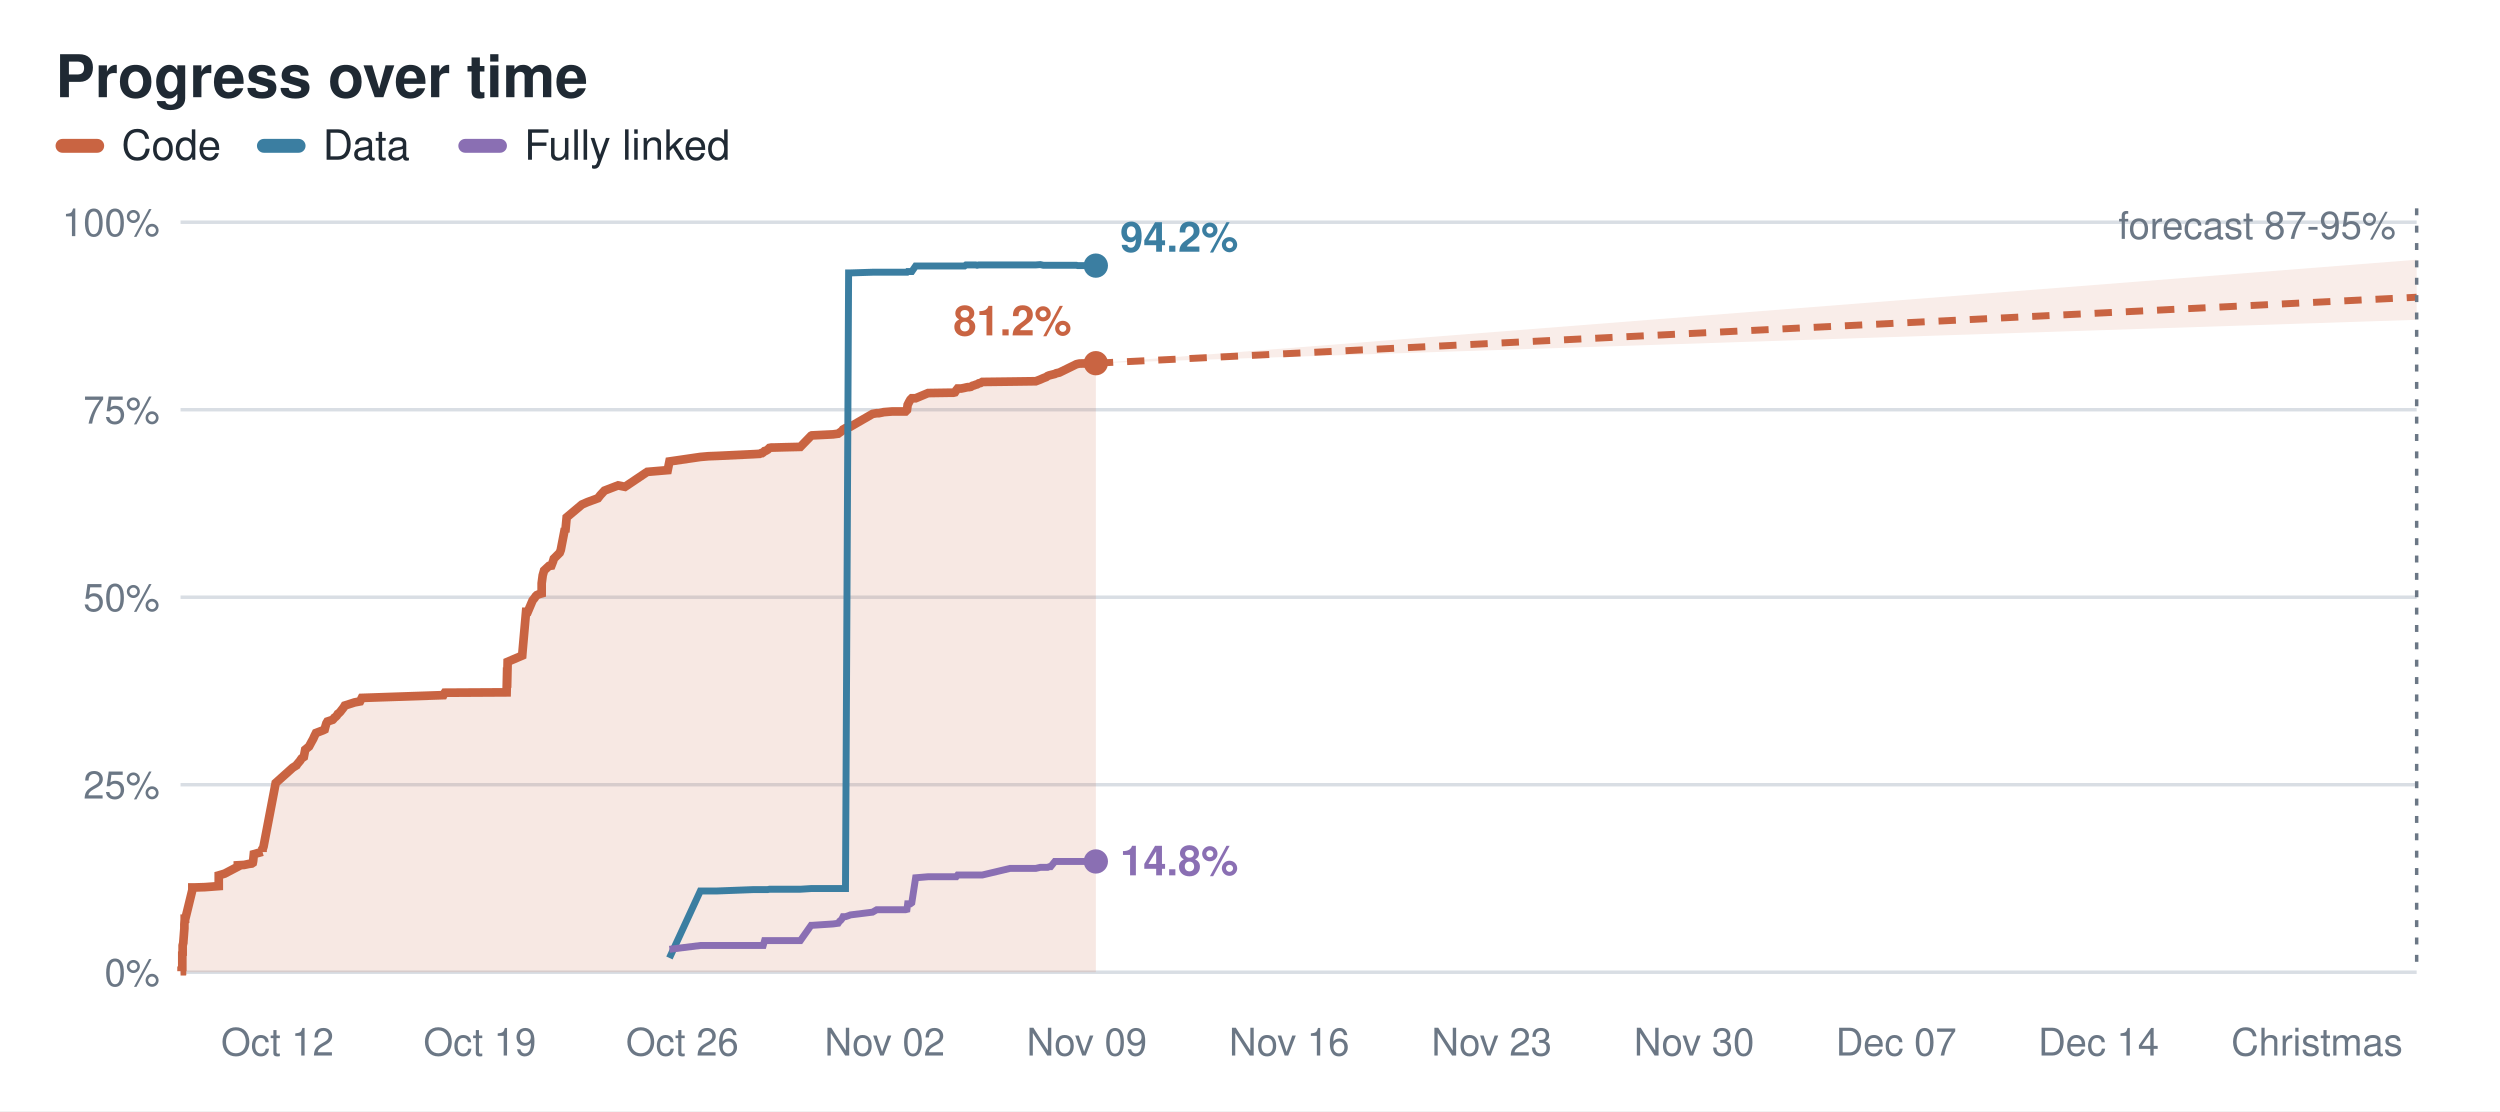
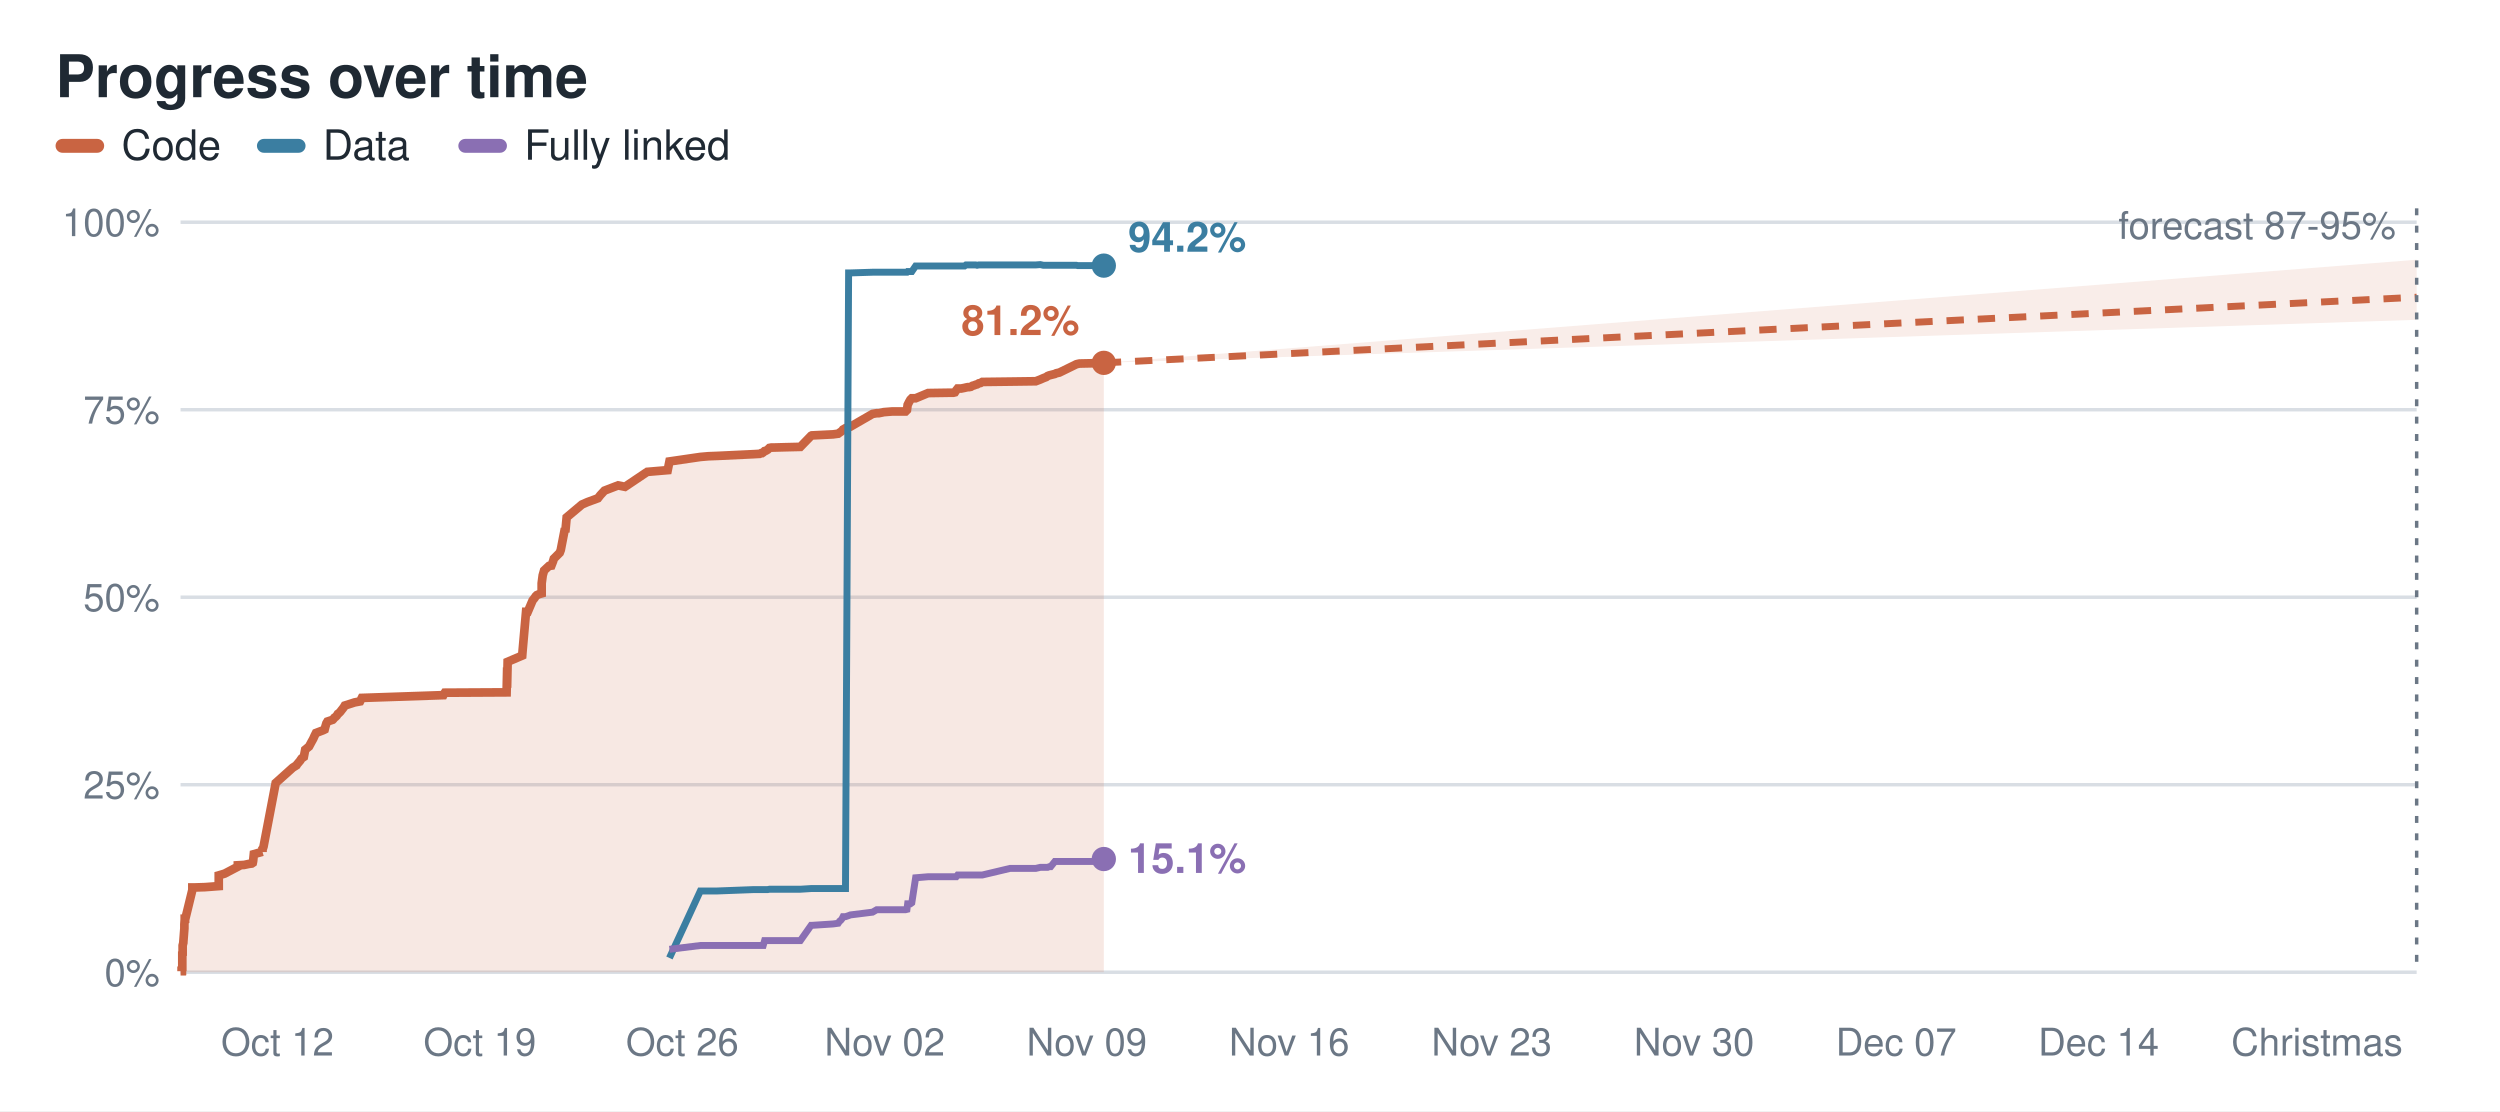
<svg xmlns="http://www.w3.org/2000/svg" viewBox="0 0 720 320" width="720" height="320" font-family="-apple-system,Segoe UI,Helvetica,Arial,sans-serif" role="img" aria-label="Progress over time">
  <rect width="100%" height="100%" fill="#ffffff" />
  <text x="16" y="28" font-size="17" font-weight="600" fill="#1f2933">Progress over time</text>
  <rect x="16" y="40" width="14" height="4" rx="2" fill="#c96442" />
  <text x="35" y="46" font-size="12" fill="#1f2933">Code</text>
  <rect x="74" y="40" width="14" height="4" rx="2" fill="#3b7ea1" />
  <text x="93" y="46" font-size="12" fill="#1f2933">Data</text>
  <rect x="132" y="40" width="14" height="4" rx="2" fill="#8a6fb3" />
  <text x="151" y="46" font-size="12" fill="#1f2933">Fully linked</text>
  <line x1="52" y1="280.0" x2="696" y2="280.0" stroke="#d9dee4" />
  <text x="46" y="284.0" font-size="11" fill="#6b7785" text-anchor="end">0%</text>
  <line x1="52" y1="226.0" x2="696" y2="226.0" stroke="#d9dee4" />
  <text x="46" y="230.0" font-size="11" fill="#6b7785" text-anchor="end">25%</text>
  <line x1="52" y1="172.0" x2="696" y2="172.0" stroke="#d9dee4" />
  <text x="46" y="176.0" font-size="11" fill="#6b7785" text-anchor="end">50%</text>
  <line x1="52" y1="118.0" x2="696" y2="118.0" stroke="#d9dee4" />
  <text x="46" y="122.0" font-size="11" fill="#6b7785" text-anchor="end">75%</text>
  <line x1="52" y1="64.0" x2="696" y2="64.0" stroke="#d9dee4" />
  <text x="46" y="68.0" font-size="11" fill="#6b7785" text-anchor="end">100%</text>
  <text x="79.9" y="304" font-size="11" fill="#6b7785" text-anchor="middle">Oct 12</text>
  <text x="138.2" y="304" font-size="11" fill="#6b7785" text-anchor="middle">Oct 19</text>
  <text x="196.5" y="304" font-size="11" fill="#6b7785" text-anchor="middle">Oct 26</text>
  <text x="254.8" y="304" font-size="11" fill="#6b7785" text-anchor="middle">Nov 02</text>
  <text x="313.0" y="304" font-size="11" fill="#6b7785" text-anchor="middle">Nov 09</text>
  <text x="371.3" y="304" font-size="11" fill="#6b7785" text-anchor="middle">Nov 16</text>
  <text x="429.6" y="304" font-size="11" fill="#6b7785" text-anchor="middle">Nov 23</text>
  <text x="487.9" y="304" font-size="11" fill="#6b7785" text-anchor="middle">Nov 30</text>
  <text x="546.1" y="304" font-size="11" fill="#6b7785" text-anchor="middle">Dec 07</text>
  <text x="604.4" y="304" font-size="11" fill="#6b7785" text-anchor="middle">Dec 14</text>
-   <polygon points="315.6,104.6 696.0,74.8 696.0,92.1" fill="#c96442" opacity="0.12" />
-   <line x1="315.6" y1="104.6" x2="696.0" y2="85.6" stroke="#c96442" stroke-width="2" stroke-dasharray="5,4" />
+   <polygon points="317.9,104.5 696.0,74.8 696.0,92.1" fill="#c96442" opacity="0.12" />
+   <line x1="317.9" y1="104.5" x2="696.0" y2="85.6" stroke="#c96442" stroke-width="2" stroke-dasharray="5,4" />
  <line x1="696.0" y1="60" x2="696.0" y2="280.0" stroke="#6b7785" stroke-dasharray="2,3" />
  <text x="692.0" y="304" font-size="11" fill="#6b7785" text-anchor="end">Christmas</text>
  <text x="690.0" y="68.8" font-size="11" fill="#6b7785" text-anchor="end">forecast 87-95%</text>
-   <polygon points="52.0,280.0 52.0,279.7 52.0,279.7 52.1,279.7 52.1,279.7 52.3,279.7 52.3,279.7 52.3,279.7 52.3,279.7 52.3,279.6 52.3,279.6 52.3,279.6 52.3,279.6 52.4,279.6 52.4,279.5 52.4,279.5 52.4,279.5 52.4,279.5 52.4,279.5 52.4,279.4 52.4,279.4 52.4,279.4 52.4,279.4 52.4,279.4 52.4,279.3 52.4,279.3 52.4,279.3 52.4,279.3 52.4,279.2 52.4,279.2 52.5,279.1 52.5,279.1 52.5,279.0 52.5,279.0 52.5,278.9 52.5,278.9 52.5,278.9 52.5,278.8 52.5,278.8 52.5,278.7 52.5,278.7 52.5,278.6 52.5,274.0 52.6,275.3 52.6,274.0 52.6,274.0 52.6,274.0 52.6,272.9 52.6,272.3 52.8,271.5 52.8,271.3 53.1,267.4 53.1,267.0 53.1,266.2 53.2,264.8 53.2,264.7 53.2,264.6 53.3,264.6 53.3,264.4 53.3,264.3 53.3,264.4 53.3,264.4 53.3,264.4 53.4,264.5 55.4,256.3 55.4,255.7 55.4,255.6 55.7,255.6 55.8,255.6 59.0,255.5 63.0,255.2 63.0,252.1 64.7,251.6 68.5,249.6 68.5,249.2 70.3,249.1 71.7,248.8 72.5,248.7 72.5,248.7 72.8,248.5 72.9,248.0 73.1,246.0 75.6,245.3 75.6,245.4 75.6,244.5 75.7,244.4 75.9,243.8 79.4,225.5 84.3,221.1 85.4,220.4 85.5,220.2 86.5,219.0 86.6,218.8 86.9,218.4 87.5,218.0 87.9,215.9 89.0,215.0 89.7,213.7 90.2,212.8 90.6,211.9 91.0,211.1 93.1,210.3 93.5,210.1 93.7,209.3 94.0,208.3 94.3,207.8 95.8,207.3 96.0,207.1 96.3,206.7 96.6,206.5 97.0,206.1 97.3,205.6 97.6,205.4 98.0,205.0 98.3,204.6 98.7,204.1 99.0,203.7 99.3,203.2 101.5,202.5 102.1,202.3 103.7,202.0 104.2,201.0 127.7,200.2 127.9,199.8 128.1,199.5 145.9,199.4 146.0,195.1 146.1,195.2 146.2,190.6 150.4,188.8 150.5,187.5 151.5,176.2 152.0,176.2 153.4,172.9 153.9,172.3 154.3,171.7 154.6,171.4 155.3,171.1 156.0,170.9 156.0,168.0 156.3,165.7 156.7,164.3 158.1,163.0 158.8,162.9 159.3,161.6 159.5,160.9 161.2,159.2 161.5,158.4 162.7,152.2 162.8,153.3 163.2,149.0 167.6,145.3 169.2,144.6 172.2,143.5 172.9,142.6 174.1,141.3 178.0,139.8 180.0,140.2 186.4,135.9 192.3,135.4 192.8,132.9 201.7,131.6 204.0,131.4 206.6,131.3 217.1,130.8 218.8,130.7 219.2,130.5 219.5,130.5 219.8,130.3 220.2,129.9 220.6,129.8 221.1,129.5 221.6,129.0 222.1,128.9 222.6,128.9 226.3,128.8 230.5,128.7 233.6,125.5 233.8,125.4 239.9,125.1 241.4,124.9 241.8,124.6 242.1,124.4 242.5,124.1 242.8,123.7 243.5,123.3 244.4,123.1 244.9,122.9 251.3,119.2 252.5,119.0 253.1,119.0 254.1,118.8 254.5,118.7 257.0,118.5 260.8,118.5 261.2,118.1 261.4,116.6 261.8,115.8 262.2,115.1 262.6,114.7 263.7,114.7 267.3,113.2 267.5,113.2 273.9,113.1 274.6,113.1 275.0,113.0 275.4,112.4 275.8,111.9 276.4,111.9 276.8,111.9 277.3,111.8 277.8,111.7 278.2,111.6 278.7,111.5 279.1,111.5 279.6,111.4 280.1,111.1 280.5,111.0 281.0,110.8 281.4,110.7 281.9,110.4 282.4,110.3 282.9,110.0 290.9,109.9 298.3,109.8 299.6,109.3 300.5,108.9 301.3,108.6 301.7,108.3 302.2,108.1 302.6,108.0 303.8,107.7 304.2,107.5 305.1,107.3 310.0,104.9 310.4,104.8 310.9,104.7 315.6,104.6 315.6,280.0" fill="#c96442" opacity="0.15" />
-   <polyline points="52.0,279.7 52.0,279.7 52.1,279.7 52.1,279.7 52.3,279.7 52.3,279.7 52.3,279.7 52.3,279.7 52.3,279.6 52.3,279.6 52.3,279.6 52.3,279.6 52.4,279.6 52.4,279.5 52.4,279.5 52.4,279.5 52.4,279.5 52.4,279.5 52.4,279.4 52.4,279.4 52.4,279.4 52.4,279.4 52.4,279.4 52.4,279.3 52.4,279.3 52.4,279.3 52.4,279.3 52.4,279.2 52.4,279.2 52.5,279.1 52.5,279.1 52.5,279.0 52.5,279.0 52.5,278.9 52.5,278.9 52.5,278.9 52.5,278.8 52.5,278.8 52.5,278.7 52.5,278.7 52.5,278.6 52.5,274.0 52.6,275.3 52.6,274.0 52.6,274.0 52.6,274.0 52.6,272.9 52.6,272.3 52.8,271.5 52.8,271.3 53.1,267.4 53.1,267.0 53.1,266.2 53.2,264.8 53.2,264.7 53.2,264.6 53.3,264.6 53.3,264.4 53.3,264.3 53.3,264.4 53.3,264.4 53.3,264.4 53.4,264.5 55.4,256.3 55.4,255.7 55.4,255.6 55.7,255.6 55.8,255.6 59.0,255.5 63.0,255.2 63.0,252.1 64.7,251.6 68.5,249.6 68.5,249.2 70.3,249.1 71.7,248.8 72.5,248.7 72.5,248.7 72.8,248.5 72.9,248.0 73.1,246.0 75.6,245.3 75.6,245.4 75.6,244.5 75.7,244.4 75.9,243.8 79.4,225.5 84.3,221.1 85.4,220.4 85.5,220.2 86.5,219.0 86.6,218.8 86.9,218.4 87.5,218.0 87.9,215.9 89.0,215.0 89.7,213.7 90.2,212.8 90.6,211.9 91.0,211.1 93.1,210.3 93.5,210.1 93.7,209.3 94.0,208.3 94.3,207.8 95.8,207.3 96.0,207.1 96.3,206.7 96.6,206.5 97.0,206.1 97.3,205.6 97.6,205.4 98.0,205.0 98.3,204.6 98.7,204.1 99.0,203.7 99.3,203.2 101.5,202.5 102.1,202.3 103.7,202.0 104.2,201.0 127.7,200.2 127.9,199.8 128.1,199.5 145.9,199.4 146.0,195.1 146.1,195.2 146.2,190.6 150.4,188.8 150.5,187.5 151.5,176.2 152.0,176.2 153.4,172.9 153.9,172.3 154.3,171.7 154.6,171.4 155.3,171.1 156.0,170.9 156.0,168.0 156.3,165.7 156.7,164.3 158.1,163.0 158.8,162.9 159.3,161.6 159.5,160.9 161.2,159.2 161.5,158.4 162.7,152.2 162.8,153.3 163.2,149.0 167.6,145.3 169.2,144.6 172.2,143.5 172.9,142.6 174.1,141.3 178.0,139.8 180.0,140.2 186.4,135.9 192.3,135.4 192.8,132.9 201.7,131.6 204.0,131.4 206.6,131.3 217.1,130.8 218.8,130.7 219.2,130.5 219.5,130.5 219.8,130.3 220.2,129.9 220.6,129.8 221.1,129.5 221.6,129.0 222.1,128.9 222.6,128.9 226.3,128.8 230.5,128.7 233.6,125.5 233.8,125.4 239.9,125.1 241.4,124.9 241.8,124.6 242.1,124.4 242.5,124.1 242.8,123.7 243.5,123.3 244.4,123.1 244.9,122.9 251.3,119.2 252.5,119.0 253.1,119.0 254.1,118.8 254.5,118.7 257.0,118.5 260.8,118.5 261.2,118.1 261.4,116.6 261.8,115.8 262.2,115.1 262.6,114.7 263.7,114.7 267.3,113.2 267.5,113.2 273.9,113.1 274.6,113.1 275.0,113.0 275.4,112.4 275.8,111.9 276.4,111.9 276.8,111.9 277.3,111.8 277.8,111.7 278.2,111.6 278.7,111.5 279.1,111.5 279.6,111.4 280.1,111.1 280.5,111.0 281.0,110.8 281.4,110.7 281.9,110.4 282.4,110.3 282.9,110.0 290.9,109.9 298.3,109.8 299.6,109.3 300.5,108.9 301.3,108.6 301.7,108.3 302.2,108.1 302.6,108.0 303.8,107.7 304.2,107.5 305.1,107.3 310.0,104.9 310.4,104.8 310.9,104.7 315.6,104.6" fill="none" stroke="#c96442" stroke-width="2.5" />
-   <circle cx="315.6" cy="104.6" r="3.5" fill="#c96442" />
-   <text x="308.6" y="96.6" font-size="12" font-weight="600" fill="#c96442" text-anchor="end">81.2%</text>
-   <polyline points="192.8,275.9 201.7,256.6 204.0,256.6 206.6,256.6 217.1,256.2 218.8,256.2 219.2,256.2 219.5,256.2 219.8,256.2 220.2,256.2 220.6,256.2 221.1,256.2 221.6,256.1 222.1,256.1 222.6,256.1 226.3,256.1 230.5,256.1 233.6,255.9 233.8,255.9 239.9,255.9 241.4,255.9 241.8,255.9 242.1,255.9 242.5,255.9 242.8,255.9 243.5,255.9 244.4,78.6 244.9,78.6 251.3,78.4 252.5,78.4 253.1,78.4 254.1,78.4 254.5,78.4 257.0,78.4 260.8,78.4 261.2,78.4 261.4,78.2 261.8,78.2 262.2,78.2 262.6,78.2 263.7,76.6 267.3,76.6 267.5,76.6 273.9,76.6 274.6,76.6 275.0,76.6 275.4,76.6 275.8,76.6 276.4,76.6 276.8,76.6 277.3,76.6 277.8,76.6 278.2,76.3 278.7,76.3 279.1,76.3 279.6,76.3 280.1,76.3 280.5,76.3 281.0,76.3 281.4,76.4 281.9,76.3 282.4,76.3 282.9,76.3 290.9,76.3 298.3,76.3 299.6,76.2 300.5,76.4 301.3,76.4 301.7,76.4 302.2,76.4 302.6,76.4 303.8,76.4 304.2,76.4 305.1,76.4 310.0,76.4 310.4,76.5 310.9,76.5 315.6,76.5" fill="none" stroke="#3b7ea1" stroke-width="2" />
-   <circle cx="315.6" cy="76.5" r="3.5" fill="#3b7ea1" />
-   <text x="322.6" y="72.5" font-size="12" font-weight="600" fill="#3b7ea1">94.2%</text>
-   <polyline points="192.8,273.4 201.7,272.3 204.0,272.3 206.6,272.3 217.1,272.3 218.8,272.3 219.2,272.3 219.5,272.3 219.8,272.3 220.2,270.9 220.6,270.9 221.1,270.9 221.6,270.9 222.1,270.9 222.6,270.9 226.3,270.9 230.5,270.9 233.6,266.5 233.8,266.5 239.9,266.1 241.4,265.9 241.8,265.3 242.1,265.1 242.5,264.6 242.8,264.0 243.5,264.0 244.4,263.7 244.9,263.5 251.3,262.7 252.5,262.0 253.1,262.0 254.1,262.0 254.5,262.0 257.0,262.0 260.8,262.0 261.2,261.9 261.4,260.3 261.8,260.3 262.2,260.3 262.6,260.0 263.7,252.8 267.3,252.5 267.5,252.5 273.9,252.5 274.6,252.5 275.0,252.5 275.4,252.5 275.8,252.0 276.4,252.0 276.8,252.0 277.3,252.0 277.8,252.0 278.2,252.0 278.7,252.0 279.1,252.0 279.6,252.0 280.1,252.0 280.5,252.0 281.0,252.0 281.4,252.0 281.9,252.0 282.4,252.0 282.9,252.0 290.9,250.1 298.3,250.1 299.6,249.8 300.5,249.8 301.3,249.8 301.7,249.8 302.2,249.6 302.6,249.6 303.8,248.1 304.2,248.1 305.1,248.1 310.0,248.1 310.4,248.1 310.9,248.1 315.6,248.1" fill="none" stroke="#8a6fb3" stroke-width="2" />
-   <circle cx="315.6" cy="248.1" r="3.5" fill="#8a6fb3" />
-   <text x="322.6" y="252.1" font-size="12" font-weight="600" fill="#8a6fb3">14.8%</text>
+   <polygon points="52.0,280.0 52.0,279.7 52.0,279.7 52.1,279.7 52.1,279.7 52.3,279.7 52.3,279.7 52.3,279.7 52.3,279.7 52.3,279.6 52.3,279.6 52.3,279.6 52.3,279.6 52.4,279.6 52.4,279.5 52.4,279.5 52.4,279.5 52.4,279.5 52.4,279.5 52.4,279.4 52.4,279.4 52.4,279.4 52.4,279.4 52.4,279.4 52.4,279.3 52.4,279.3 52.4,279.3 52.4,279.3 52.4,279.2 52.4,279.2 52.5,279.1 52.5,279.1 52.5,279.0 52.5,279.0 52.5,278.9 52.5,278.9 52.5,278.9 52.5,278.8 52.5,278.8 52.5,278.7 52.5,278.7 52.5,278.6 52.5,274.0 52.6,275.3 52.6,274.0 52.6,274.0 52.6,274.0 52.6,272.9 52.6,272.3 52.8,271.5 52.8,271.3 53.1,267.4 53.1,267.0 53.1,266.2 53.2,264.8 53.2,264.7 53.2,264.6 53.3,264.6 53.3,264.4 53.3,264.3 53.3,264.4 53.3,264.4 53.3,264.4 53.4,264.5 55.4,256.3 55.4,255.7 55.4,255.6 55.7,255.6 55.8,255.6 59.0,255.5 63.0,255.2 63.0,252.1 64.7,251.6 68.5,249.6 68.5,249.2 70.3,249.1 71.7,248.8 72.5,248.7 72.5,248.7 72.8,248.5 72.9,248.0 73.1,246.0 75.6,245.3 75.6,245.4 75.6,244.5 75.7,244.4 75.9,243.8 79.4,225.5 84.3,221.1 85.4,220.4 85.5,220.2 86.5,219.0 86.6,218.8 86.9,218.4 87.5,218.0 87.9,215.9 89.0,215.0 89.7,213.7 90.2,212.8 90.6,211.9 91.0,211.1 93.1,210.3 93.5,210.1 93.7,209.3 94.0,208.3 94.3,207.8 95.8,207.3 96.0,207.1 96.3,206.7 96.6,206.5 97.0,206.1 97.3,205.6 97.6,205.4 98.0,205.0 98.3,204.6 98.7,204.1 99.0,203.7 99.3,203.2 101.5,202.5 102.1,202.3 103.7,202.0 104.2,201.0 127.7,200.2 127.9,199.8 128.1,199.5 145.9,199.4 146.0,195.1 146.1,195.2 146.2,190.6 150.4,188.8 150.5,187.5 151.5,176.2 152.0,176.2 153.4,172.9 153.9,172.3 154.3,171.7 154.6,171.4 155.3,171.1 156.0,170.9 156.0,168.0 156.3,165.7 156.7,164.3 158.1,163.0 158.8,162.9 159.3,161.6 159.5,160.9 161.2,159.2 161.5,158.4 162.7,152.2 162.8,153.3 163.2,149.0 167.6,145.3 169.2,144.6 172.2,143.5 172.9,142.6 174.1,141.3 178.0,139.8 180.0,140.2 186.4,135.9 192.3,135.4 192.8,132.9 201.7,131.6 204.0,131.4 206.6,131.3 217.1,130.8 218.8,130.7 219.2,130.5 219.5,130.5 219.8,130.3 220.2,129.9 220.6,129.8 221.1,129.5 221.6,129.0 222.1,128.9 222.6,128.9 226.3,128.8 230.5,128.7 233.6,125.5 233.8,125.4 239.9,125.1 241.4,124.9 241.8,124.6 242.1,124.4 242.5,124.1 242.8,123.7 243.5,123.3 244.4,123.1 244.9,122.9 251.3,119.2 252.5,119.0 253.1,119.0 254.1,118.8 254.5,118.7 257.0,118.5 260.8,118.5 261.2,118.1 261.4,116.6 261.8,115.8 262.2,115.1 262.6,114.7 263.7,114.7 267.3,113.2 267.5,113.2 273.9,113.1 274.6,113.1 275.0,113.0 275.4,112.4 275.8,111.9 276.4,111.9 276.8,111.9 277.3,111.8 277.8,111.7 278.2,111.6 278.7,111.5 279.1,111.5 279.6,111.4 280.1,111.1 280.5,111.0 281.0,110.8 281.4,110.7 281.9,110.4 282.4,110.3 282.9,110.0 290.9,109.9 298.3,109.8 299.6,109.3 300.5,108.9 301.3,108.6 301.7,108.3 302.2,108.1 302.6,108.0 303.8,107.7 304.2,107.5 305.1,107.3 310.0,104.9 310.4,104.8 310.9,104.7 315.6,104.6 316.0,104.6 317.1,104.6 317.9,104.5 317.9,280.0" fill="#c96442" opacity="0.15" />
+   <polyline points="52.0,279.7 52.0,279.7 52.1,279.7 52.1,279.7 52.3,279.7 52.3,279.7 52.3,279.7 52.3,279.7 52.3,279.6 52.3,279.6 52.3,279.6 52.3,279.6 52.4,279.6 52.4,279.5 52.4,279.5 52.4,279.5 52.4,279.5 52.4,279.5 52.4,279.4 52.4,279.4 52.4,279.4 52.4,279.4 52.4,279.4 52.4,279.3 52.4,279.3 52.4,279.3 52.4,279.3 52.4,279.2 52.4,279.2 52.5,279.1 52.5,279.1 52.5,279.0 52.5,279.0 52.5,278.9 52.5,278.9 52.5,278.9 52.5,278.8 52.5,278.8 52.5,278.7 52.5,278.7 52.5,278.6 52.5,274.0 52.6,275.3 52.6,274.0 52.6,274.0 52.6,274.0 52.6,272.9 52.6,272.3 52.8,271.5 52.8,271.3 53.1,267.4 53.1,267.0 53.1,266.2 53.2,264.8 53.2,264.7 53.2,264.6 53.3,264.6 53.3,264.4 53.3,264.3 53.3,264.4 53.3,264.4 53.3,264.4 53.4,264.5 55.4,256.3 55.4,255.7 55.4,255.6 55.7,255.6 55.8,255.6 59.0,255.5 63.0,255.2 63.0,252.1 64.7,251.6 68.5,249.6 68.5,249.2 70.3,249.1 71.7,248.8 72.5,248.7 72.5,248.7 72.8,248.5 72.9,248.0 73.1,246.0 75.6,245.3 75.6,245.4 75.6,244.5 75.7,244.4 75.9,243.8 79.4,225.5 84.3,221.1 85.4,220.4 85.5,220.2 86.5,219.0 86.6,218.8 86.9,218.4 87.5,218.0 87.9,215.9 89.0,215.0 89.7,213.7 90.2,212.8 90.6,211.9 91.0,211.1 93.1,210.3 93.5,210.1 93.7,209.3 94.0,208.3 94.3,207.8 95.8,207.3 96.0,207.1 96.3,206.7 96.6,206.5 97.0,206.1 97.3,205.6 97.6,205.4 98.0,205.0 98.3,204.6 98.7,204.1 99.0,203.7 99.3,203.2 101.5,202.5 102.1,202.3 103.7,202.0 104.2,201.0 127.7,200.2 127.9,199.8 128.1,199.5 145.9,199.4 146.0,195.1 146.1,195.2 146.2,190.6 150.4,188.8 150.5,187.5 151.5,176.2 152.0,176.2 153.4,172.9 153.9,172.3 154.3,171.7 154.6,171.4 155.3,171.1 156.0,170.9 156.0,168.0 156.3,165.7 156.7,164.3 158.1,163.0 158.8,162.9 159.3,161.6 159.5,160.9 161.2,159.2 161.5,158.4 162.7,152.2 162.8,153.3 163.2,149.0 167.6,145.3 169.2,144.6 172.2,143.5 172.9,142.6 174.1,141.3 178.0,139.8 180.0,140.2 186.4,135.9 192.3,135.4 192.8,132.9 201.7,131.6 204.0,131.4 206.6,131.3 217.1,130.8 218.8,130.7 219.2,130.5 219.5,130.5 219.8,130.3 220.2,129.9 220.6,129.8 221.1,129.5 221.6,129.0 222.1,128.9 222.6,128.9 226.3,128.8 230.5,128.7 233.6,125.5 233.8,125.4 239.9,125.1 241.4,124.9 241.8,124.6 242.1,124.4 242.5,124.1 242.8,123.7 243.5,123.3 244.4,123.1 244.9,122.9 251.3,119.2 252.5,119.0 253.1,119.0 254.1,118.8 254.5,118.7 257.0,118.5 260.8,118.5 261.2,118.1 261.4,116.6 261.8,115.8 262.2,115.1 262.6,114.7 263.7,114.7 267.3,113.2 267.5,113.2 273.9,113.1 274.6,113.1 275.0,113.0 275.4,112.4 275.8,111.9 276.4,111.9 276.8,111.9 277.3,111.8 277.8,111.7 278.2,111.6 278.7,111.5 279.1,111.5 279.6,111.4 280.1,111.1 280.5,111.0 281.0,110.8 281.4,110.7 281.9,110.4 282.4,110.3 282.9,110.0 290.9,109.9 298.3,109.8 299.6,109.3 300.5,108.9 301.3,108.6 301.7,108.3 302.2,108.1 302.6,108.0 303.8,107.7 304.2,107.5 305.1,107.3 310.0,104.9 310.4,104.8 310.9,104.7 315.6,104.6 316.0,104.6 317.1,104.6 317.9,104.5" fill="none" stroke="#c96442" stroke-width="2.5" />
+   <circle cx="317.9" cy="104.5" r="3.5" fill="#c96442" />
+   <text x="310.9" y="96.5" font-size="12" font-weight="600" fill="#c96442" text-anchor="end">81.2%</text>
+   <polyline points="192.8,275.9 201.7,256.6 204.0,256.6 206.6,256.6 217.1,256.2 218.8,256.2 219.2,256.2 219.5,256.2 219.8,256.2 220.2,256.2 220.6,256.2 221.1,256.2 221.6,256.1 222.1,256.1 222.6,256.1 226.3,256.1 230.5,256.1 233.6,255.9 233.8,255.9 239.9,255.9 241.4,255.9 241.8,255.9 242.1,255.9 242.5,255.9 242.8,255.9 243.5,255.9 244.4,78.6 244.9,78.6 251.3,78.4 252.5,78.4 253.1,78.4 254.1,78.4 254.5,78.4 257.0,78.4 260.8,78.4 261.2,78.4 261.4,78.2 261.8,78.2 262.2,78.2 262.6,78.2 263.7,76.6 267.3,76.6 267.5,76.6 273.9,76.6 274.6,76.6 275.0,76.6 275.4,76.6 275.8,76.6 276.4,76.6 276.8,76.6 277.3,76.6 277.8,76.6 278.2,76.3 278.7,76.3 279.1,76.3 279.6,76.3 280.1,76.3 280.5,76.3 281.0,76.3 281.4,76.4 281.9,76.3 282.4,76.3 282.9,76.3 290.9,76.3 298.3,76.3 299.6,76.2 300.5,76.4 301.3,76.4 301.7,76.4 302.2,76.4 302.6,76.4 303.8,76.4 304.2,76.4 305.1,76.4 310.0,76.4 310.4,76.5 310.9,76.5 315.6,76.5 316.0,76.5 317.1,76.5 317.9,76.5" fill="none" stroke="#3b7ea1" stroke-width="2" />
+   <circle cx="317.9" cy="76.5" r="3.5" fill="#3b7ea1" />
+   <text x="324.9" y="72.5" font-size="12" font-weight="600" fill="#3b7ea1">94.2%</text>
+   <polyline points="192.8,273.4 201.7,272.3 204.0,272.3 206.6,272.3 217.1,272.3 218.8,272.3 219.2,272.3 219.5,272.3 219.8,272.3 220.2,270.9 220.6,270.9 221.1,270.9 221.6,270.9 222.1,270.9 222.6,270.9 226.3,270.9 230.5,270.9 233.6,266.5 233.8,266.5 239.9,266.1 241.4,265.9 241.8,265.3 242.1,265.1 242.5,264.6 242.8,264.0 243.5,264.0 244.4,263.7 244.9,263.5 251.3,262.7 252.5,262.0 253.1,262.0 254.1,262.0 254.5,262.0 257.0,262.0 260.8,262.0 261.2,261.9 261.4,260.3 261.8,260.3 262.2,260.3 262.6,260.0 263.7,252.8 267.3,252.5 267.5,252.5 273.9,252.5 274.6,252.5 275.0,252.5 275.4,252.5 275.8,252.0 276.4,252.0 276.8,252.0 277.3,252.0 277.8,252.0 278.2,252.0 278.7,252.0 279.1,252.0 279.6,252.0 280.1,252.0 280.5,252.0 281.0,252.0 281.4,252.0 281.9,252.0 282.4,252.0 282.9,252.0 290.9,250.1 298.3,250.1 299.6,249.8 300.5,249.8 301.3,249.8 301.7,249.8 302.2,249.6 302.6,249.6 303.8,248.1 304.2,248.1 305.1,248.1 310.0,248.1 310.4,248.1 310.9,248.1 315.6,248.1 316.0,248.1 317.1,248.1 317.9,247.4" fill="none" stroke="#8a6fb3" stroke-width="2" />
+   <circle cx="317.9" cy="247.4" r="3.5" fill="#8a6fb3" />
+   <text x="324.9" y="251.4" font-size="12" font-weight="600" fill="#8a6fb3">15.1%</text>
</svg>
